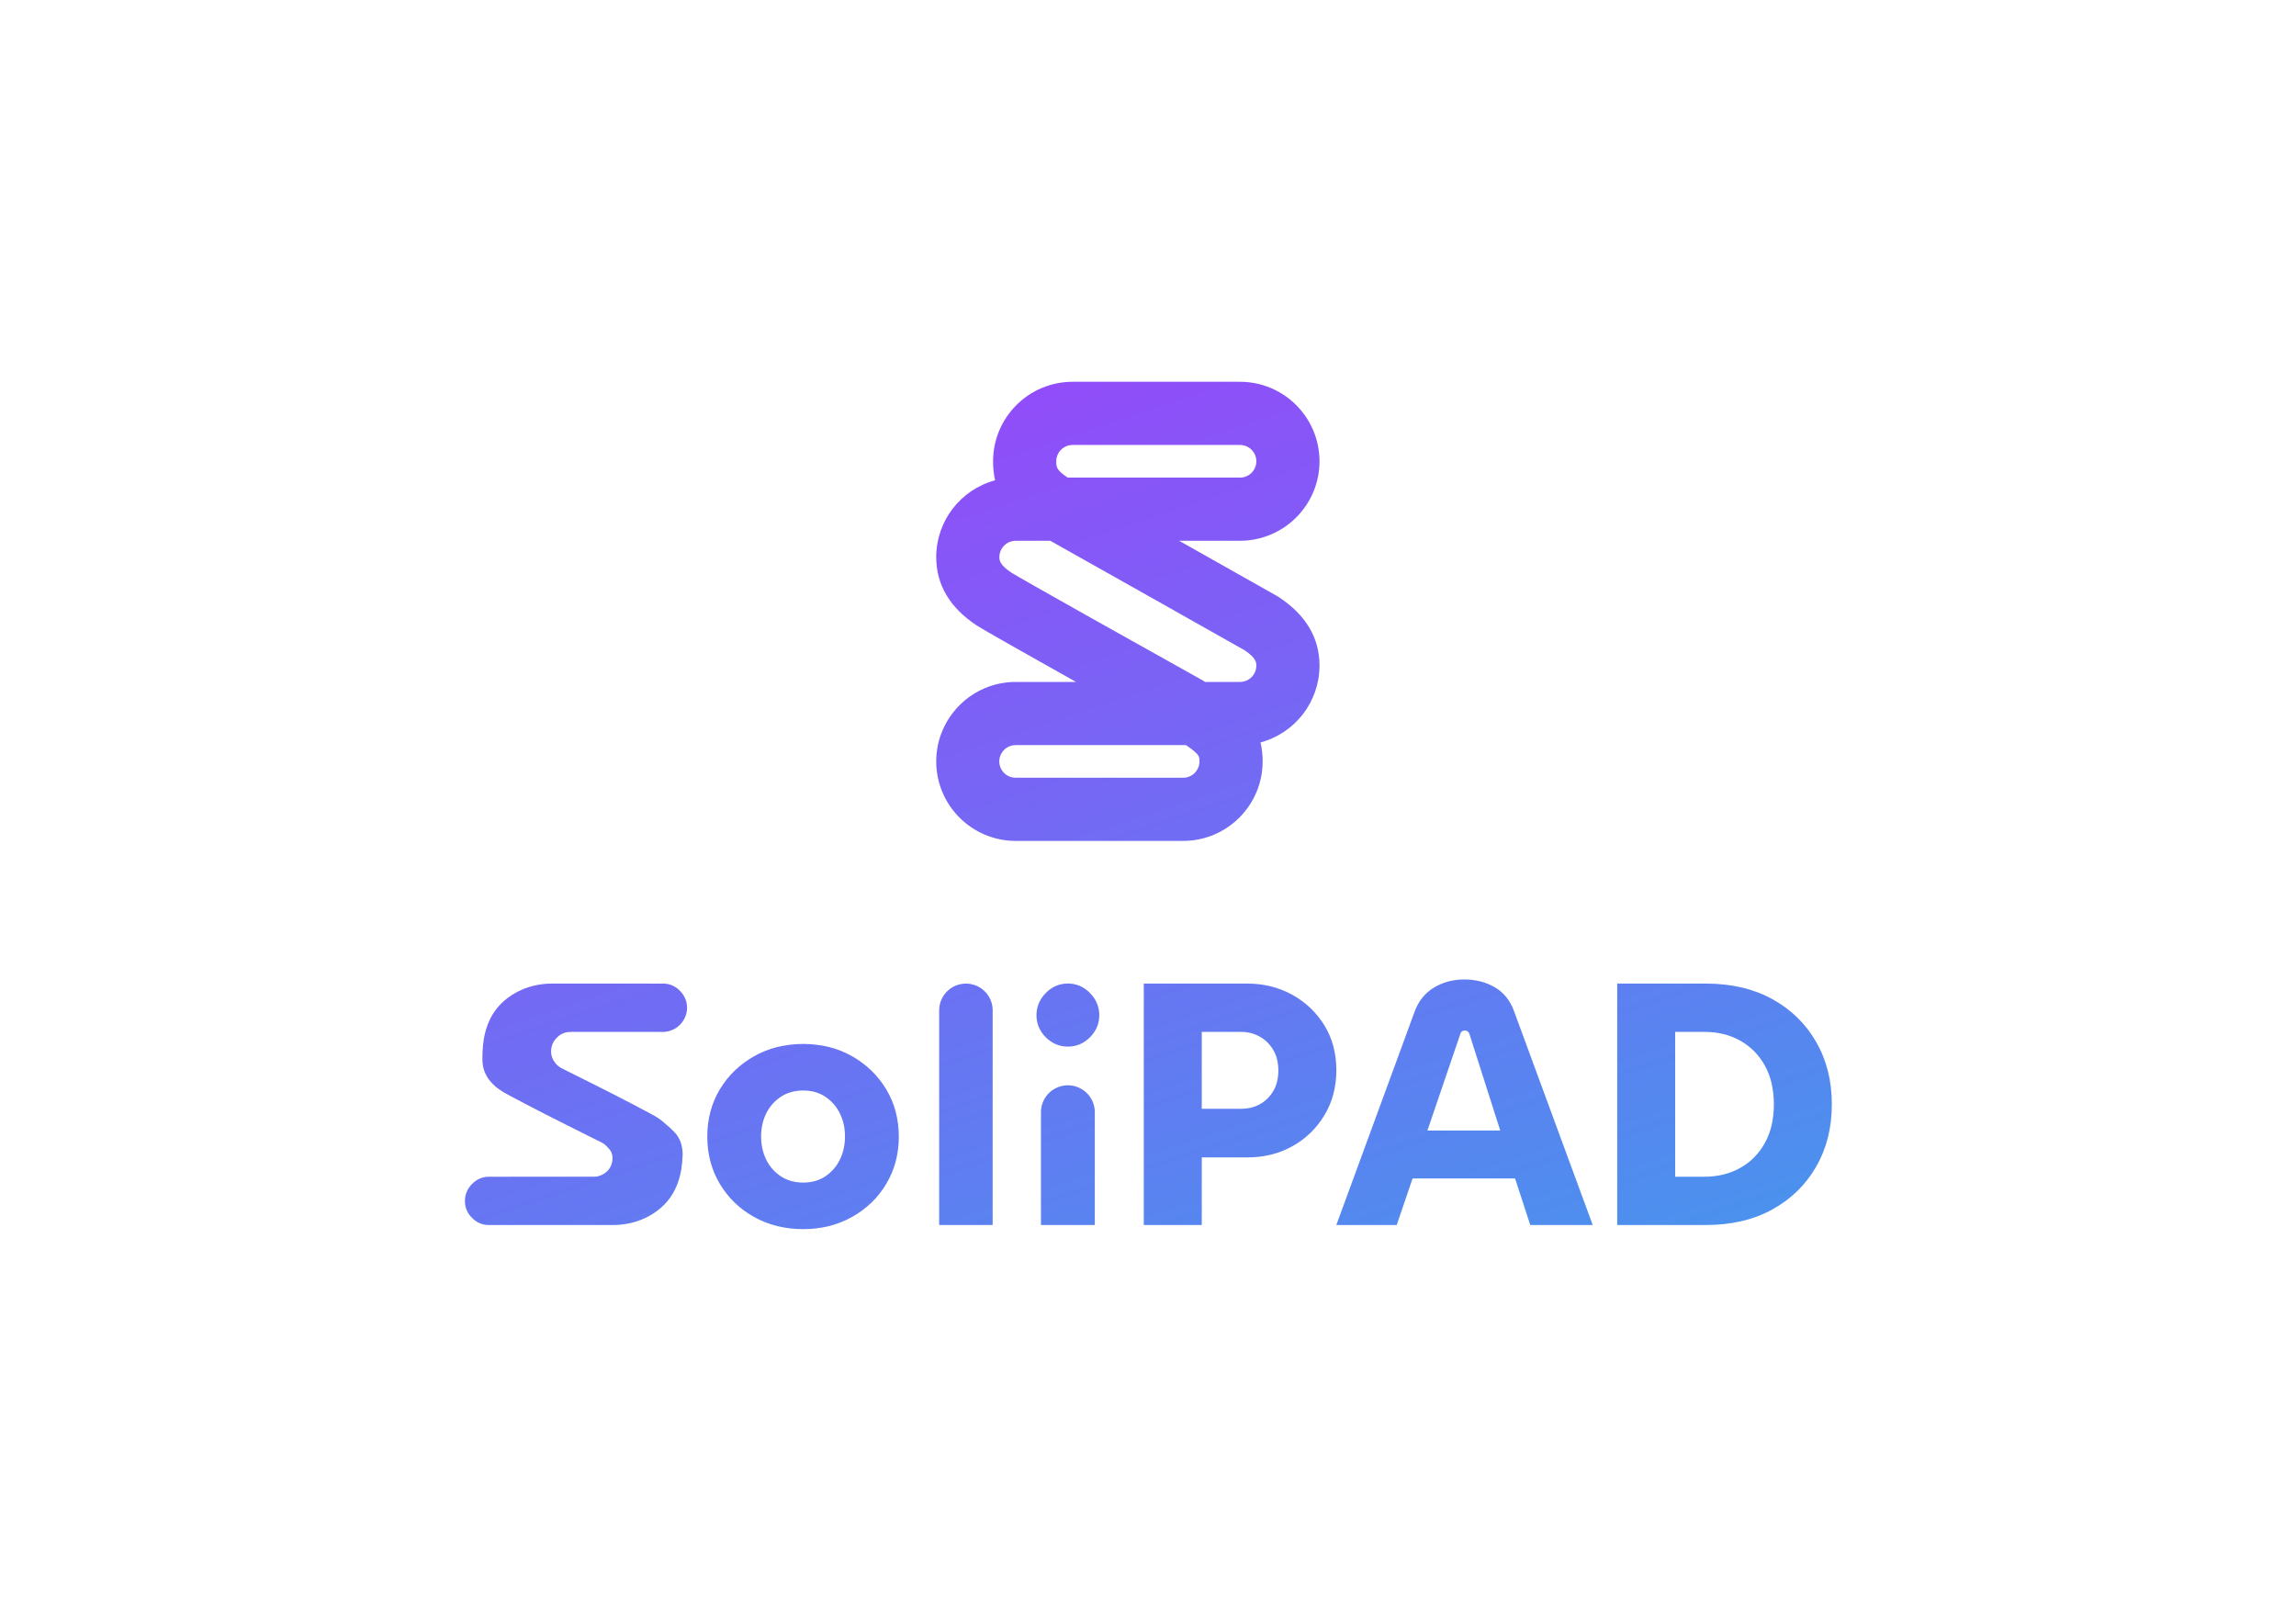
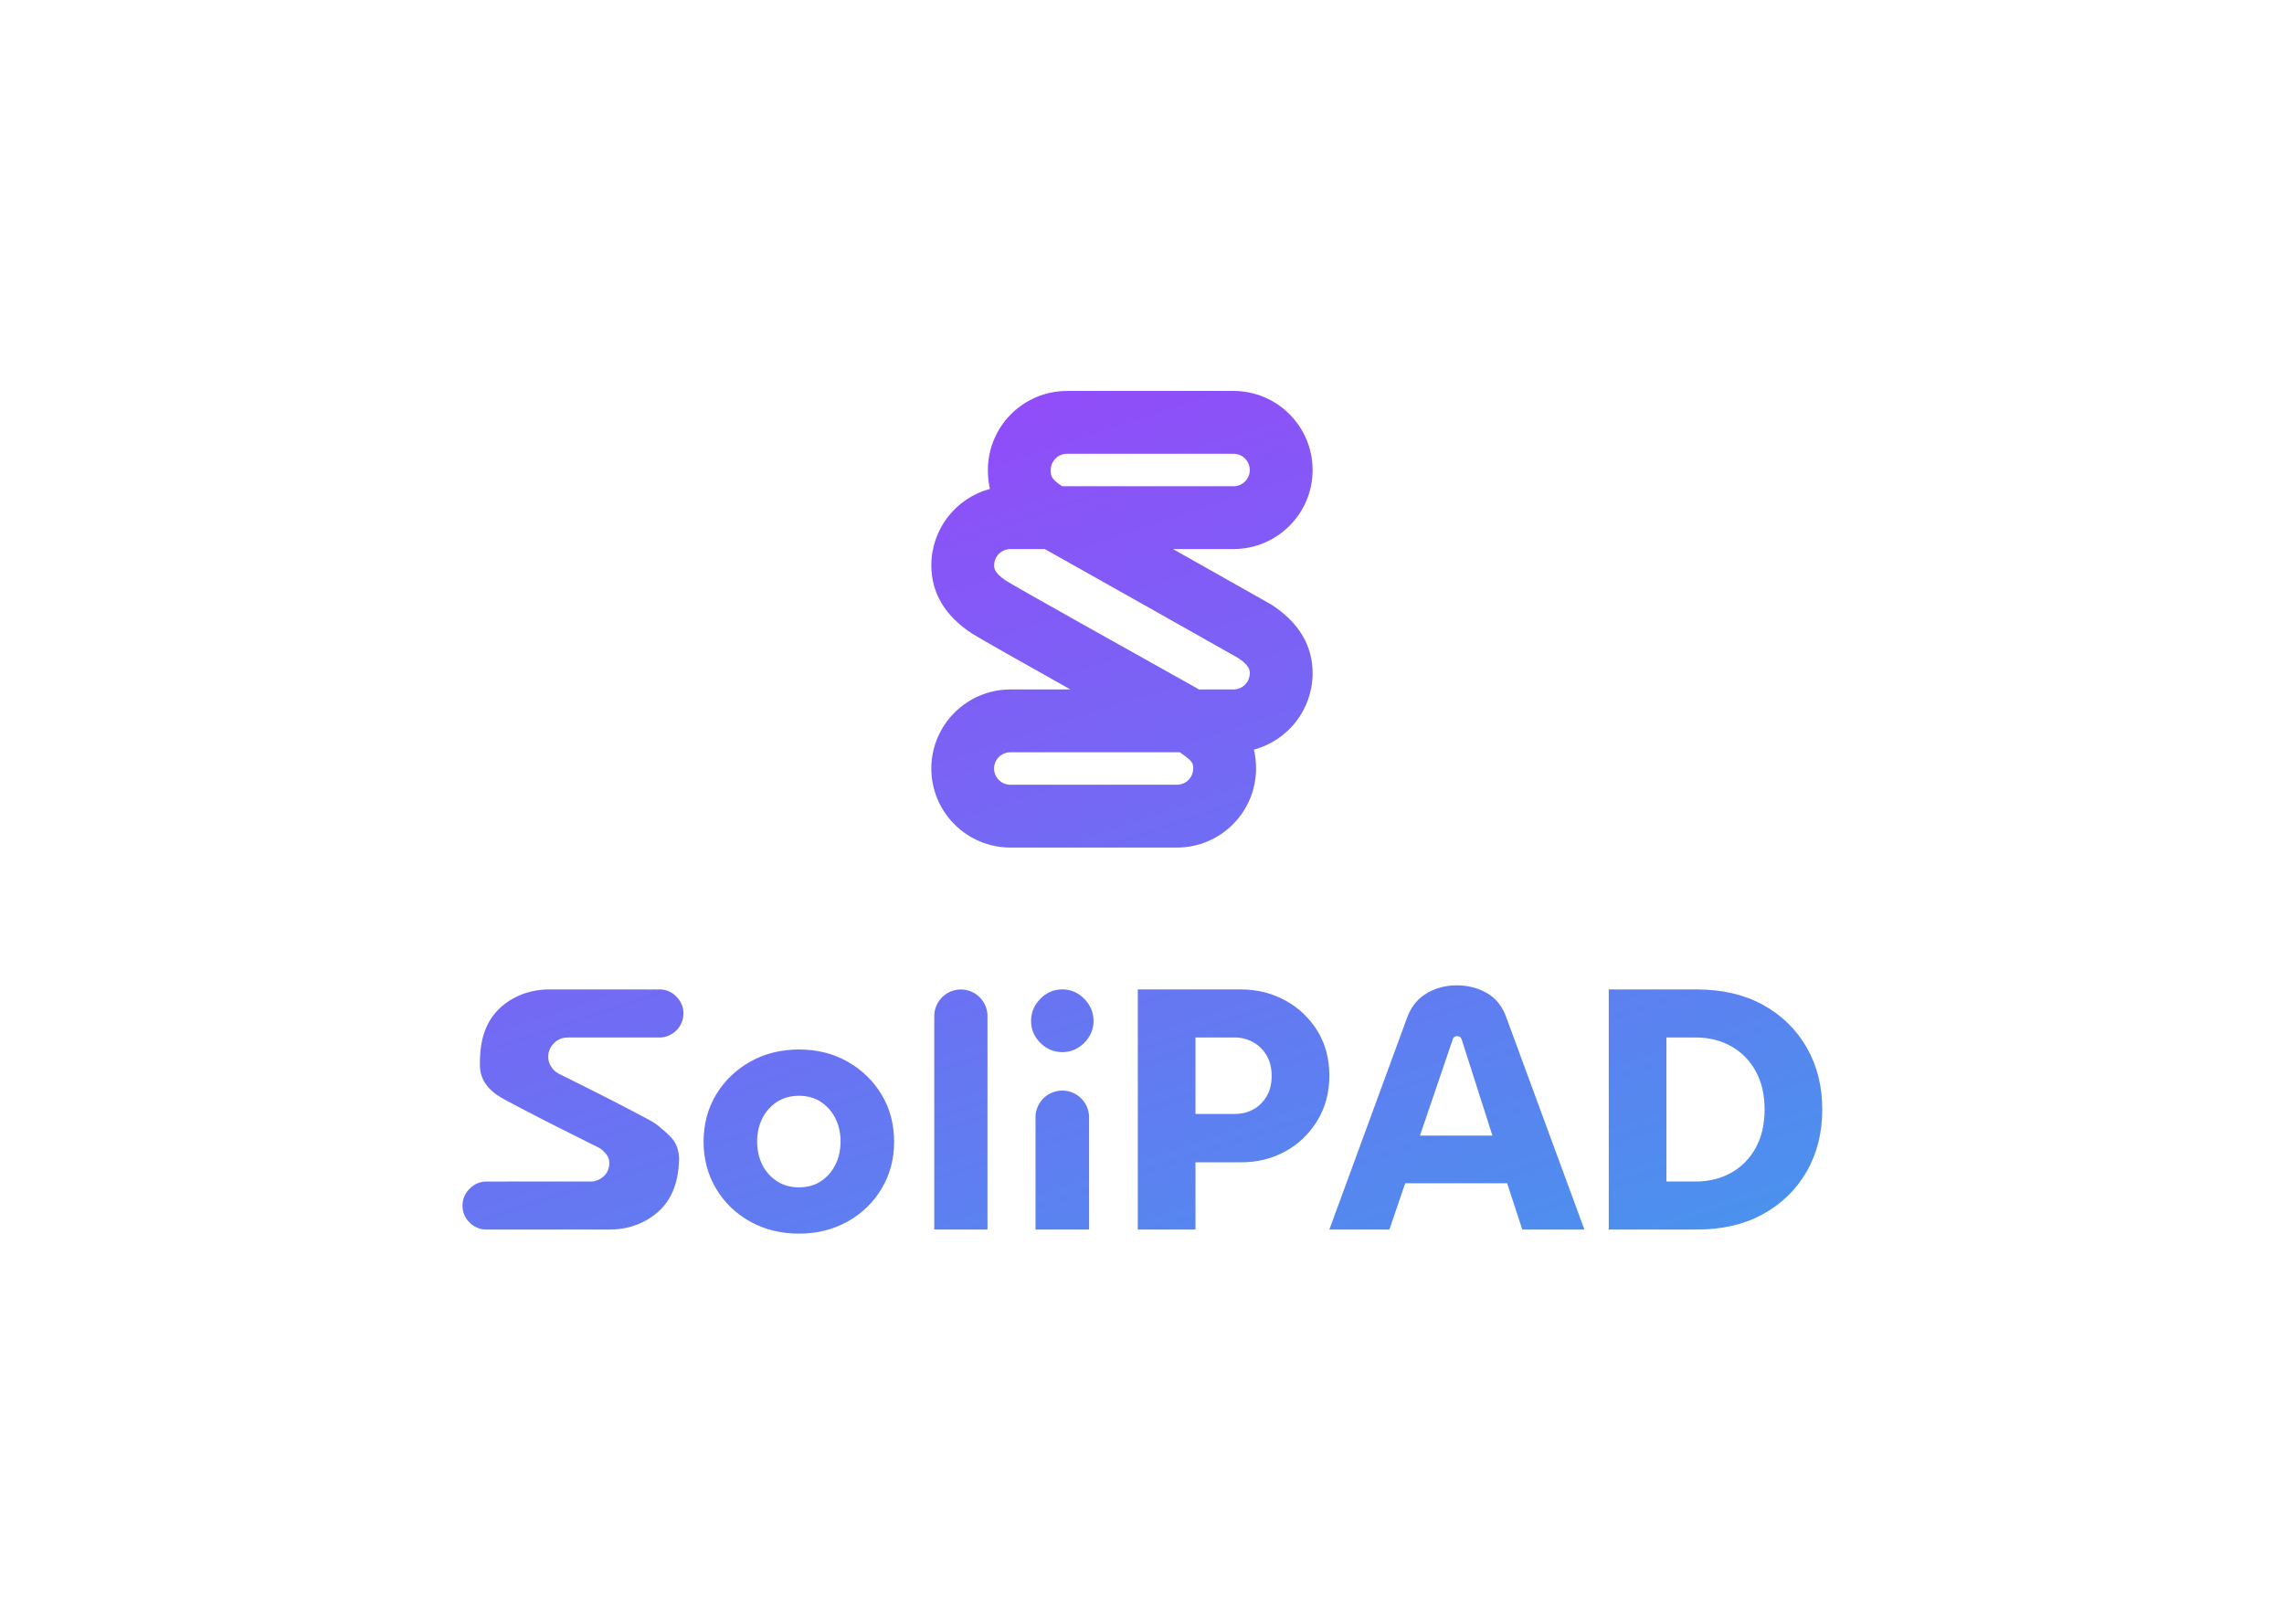
- <svg xmlns="http://www.w3.org/2000/svg" width="3001" height="2104" viewBox="0 0 3001 2104">
+ <svg xmlns="http://www.w3.org/2000/svg" width="602" height="428" viewBox="0 0 3001 2104">
  <defs>
    <linearGradient id="linear-gradient" x1="0.216" y1="0.084" x2="1.158" y2="1.854" gradientUnits="objectBoundingBox">
      <stop offset="0" stop-color="#924bf9" />
      <stop offset="1" stop-color="#15c7e5" />
    </linearGradient>
    <clipPath id="clip-Artboard_1">
      <rect width="3001" height="2104" />
    </clipPath>
  </defs>
  <g id="Artboard_1" data-name="Artboard – 1" clip-path="url(#clip-Artboard_1)">
    <g id="Group_38" data-name="Group 38" transform="translate(-19017 -20072)">
      <path id="Union_25" data-name="Union 25" d="M441.565,1107.5a141.812,141.812,0,0,1-33.207-3.947,122.956,122.956,0,0,1-55.669-30.538,119.182,119.182,0,0,1-19.445-24.564,113.947,113.947,0,0,1-12.346-29.184,126.547,126.547,0,0,1-4.117-32.051q0-.258,0-.515t0-.519a128.067,128.067,0,0,1,4.117-32.328,111.827,111.827,0,0,1,12.346-29.129,120.431,120.431,0,0,1,19.451-24.456,124.915,124.915,0,0,1,25.425-18.815,121.625,121.625,0,0,1,30.219-12,144.781,144.781,0,0,1,67.595,0,119.877,119.877,0,0,1,30.049,12,124.9,124.9,0,0,1,25.257,18.815,121.4,121.4,0,0,1,19.4,24.454,111.778,111.778,0,0,1,12.348,29.129,128.028,128.028,0,0,1,4.118,32.328q0,.26,0,.519t0,.515a126.593,126.593,0,0,1-4.117,32.052,113.946,113.946,0,0,1-12.355,29.185,119.044,119.044,0,0,1-19.45,24.565,121.749,121.749,0,0,1-25.427,18.706,123.126,123.126,0,0,1-30.1,11.831,139.369,139.369,0,0,1-32.909,3.947Zm-52.736-105.027A62.366,62.366,0,0,0,393.9,1016.9a56.359,56.359,0,0,0,8.18,12.174,54.606,54.606,0,0,0,10.993,9.465,48.192,48.192,0,0,0,13.475,6.085,58.2,58.2,0,0,0,15.232,2.03h.791a57.592,57.592,0,0,0,15.157-2.03,46.689,46.689,0,0,0,13.3-6.085,54.651,54.651,0,0,0,10.824-9.465,57.541,57.541,0,0,0,8.123-12.17,62.216,62.216,0,0,0,5.073-14.418,75.524,75.524,0,0,0,1.7-15.97q0-.128,0-.256t0-.25a72.887,72.887,0,0,0-1.7-15.638,62.465,62.465,0,0,0-5.074-14.309,57.5,57.5,0,0,0-8.122-12.17,54.671,54.671,0,0,0-10.823-9.465,46.671,46.671,0,0,0-13.306-6.085,57.547,57.547,0,0,0-15.144-2.029h-.826a58.17,58.17,0,0,0-15.215,2.024,48.165,48.165,0,0,0-13.473,6.083,54.683,54.683,0,0,0-10.993,9.465,56.314,56.314,0,0,0-8.176,12.17,62.689,62.689,0,0,0-5.074,14.312,73.056,73.056,0,0,0-1.7,15.637q0,.125,0,.25t0,.256A75.7,75.7,0,0,0,388.829,1002.477ZM60.693,1102.143h-.23q-.367,0-.733-.009H40.195c-.231,0-.485.007-.777.007l-.209,0H39.14c-.246,0-.491,0-.736-.009H32.195c-.231,0-.485.007-.777.007l-.209,0H31.14a30.192,30.192,0,0,1-21.816-9.319A30.161,30.161,0,0,1,0,1071.038q0-.146,0-.293,0-.1,0-.2A30.728,30.728,0,0,1,9.324,1048.5a29.943,29.943,0,0,1,21.864-9.49h.227c.452,0,.883.008,1.279.023h5.295q.6-.024,1.2-.024h.227c.452,0,.882.008,1.279.023h17.3q.755-.06,1.515-.083h.029c.4-.013.79-.019,1.166-.019h0c.374,0,.76.006,1.164.019H168.58a13.158,13.158,0,0,0,1.408-.076h.007a23.861,23.861,0,0,0,2.408-.122c11.885-2.319,20.511-11.62,20.5-23.823q0-.08,0-.159c0-6.711-2.729-10.791-7.575-15.5a24.163,24.163,0,0,0-8.244-5.771c-8.41-4.3-27.266-13.7-47.227-23.656l-.458-.228-.094-.046c-34.763-17.339-74.164-38.2-78.937-41.063-18.157-10.885-27.4-25.032-27.471-42.044h-.011c-.014-.771-.019-1.526-.019-2.311q0-.372,0-.75c0-1.158.018-2.352.053-3.571h-.055c.006-.144.014-.289.022-.432v-.069c.009-.183.018-.365.028-.546v-.9h.059c.445-7.662.264-40.91,23.992-64.748a85.943,85.943,0,0,1,19.451-14.649,94.641,94.641,0,0,1,22.775-8.959,103.482,103.482,0,0,1,24.686-2.988h124.3c.232,0,.485-.007.778-.007l.209,0h.071q1.177,0,2.342.091h6.859c.808-.059,1.637-.091,2.465-.091h.23q1.172,0,2.334.091h2.971c.808-.059,1.637-.091,2.465-.091h.23a29.965,29.965,0,0,1,21.892,9.5,30.776,30.776,0,0,1,9.335,22.082q0,.1,0,.2,0,.147,0,.293a31.914,31.914,0,0,1-30.271,31.12h-.03c-.4.013-.79.018-1.165.018s-.76-.005-1.164-.018h-5.671c-.4.013-.791.018-1.165.018s-.76-.005-1.164-.018H138.891a13.162,13.162,0,0,0-1.409.076,23.839,23.839,0,0,0-17.42,7.555,24.466,24.466,0,0,0-7.421,17.563q0,.078,0,.156,0,.142,0,.283c0,5.937,2.108,11.426,7.45,17.295a33.566,33.566,0,0,0,5.807,4.3c9.5,4.8,26.181,13.127,43.72,21.875l.458.228.094.046c34.762,17.339,74.164,38.2,78.936,41.063a73.02,73.02,0,0,1,12.88,9.643,115.185,115.185,0,0,1,11.469,10.534,36.571,36.571,0,0,1,8.366,13.073,47.425,47.425,0,0,1,2.714,15.426h.074c-.005.144-.014.289-.022.432v.069c-.009.183-.018.365-.028.546v.9H284.5c-.445,7.662-.264,40.91-23.992,64.748a85.983,85.983,0,0,1-19.451,14.649,94.662,94.662,0,0,1-22.776,8.959,103.517,103.517,0,0,1-24.685,2.987H61.465q-.385.009-.77.009Zm1561.318-.051H1506.106V786.58h116.238a226.113,226.113,0,0,1,23.816,1.262,189.909,189.909,0,0,1,22.589,3.809,165.017,165.017,0,0,1,20.874,6.338,150.966,150.966,0,0,1,19.21,8.874,158.444,158.444,0,0,1,17.366,11.1,147.216,147.216,0,0,1,15.334,13.014,144.811,144.811,0,0,1,13.3,14.931,150.387,150.387,0,0,1,11.275,16.842,147.692,147.692,0,0,1,8.978,18.452,153.136,153.136,0,0,1,6.412,19.75,167.584,167.584,0,0,1,3.847,21.042,195.528,195.528,0,0,1,0,44.68,167.58,167.58,0,0,1-3.848,21.042,153.306,153.306,0,0,1-6.412,19.75,147.778,147.778,0,0,1-8.971,18.457,150.79,150.79,0,0,1-11.275,16.842,144.7,144.7,0,0,1-13.307,14.929,147.147,147.147,0,0,1-15.334,13.017,158.45,158.45,0,0,1-17.365,11.1,151,151,0,0,1-19.21,8.872,165.185,165.185,0,0,1-20.874,6.34,189.611,189.611,0,0,1-22.538,3.8,226.5,226.5,0,0,1-23.9,1.27h-.3Zm-40.134-63.1h38.838a103.858,103.858,0,0,0,24.231-2.869,87.873,87.873,0,0,0,21.947-8.626,82.01,82.01,0,0,0,18.323-13.915,85.855,85.855,0,0,0,13.926-18.762,89.909,89.909,0,0,0,8.8-23.214,128.321,128.321,0,0,0,0-54.538,89.879,89.879,0,0,0-8.8-23.211,85.794,85.794,0,0,0-13.925-18.761,81.892,81.892,0,0,0-18.323-13.917,87.874,87.874,0,0,0-21.929-8.621,103.848,103.848,0,0,0-24.249-2.874h-38.839Zm-442.9,63.1,102.378-279a64.375,64.375,0,0,1,10.148-18.2,57.067,57.067,0,0,1,15.111-13.127,72.383,72.383,0,0,1,18.717-7.944,81.455,81.455,0,0,1,20.619-2.652h.741a84.851,84.851,0,0,1,20.575,2.533,74.17,74.17,0,0,1,18.725,7.608,53.675,53.675,0,0,1,15.11,12.9,63.618,63.618,0,0,1,10.147,18.423l102.837,279.451h-81.639l-19.845-60.848H1238.652l-20.748,60.848-.005,0Zm214.231-123.5-40.143-125.753a7.392,7.392,0,0,0-2.481-3.832,6.425,6.425,0,0,0-3.649-1.129h-.319a5.73,5.73,0,0,0-3.7,1.354,6.236,6.236,0,0,0-2.03,3.606L1258.045,978.59Zm-465.9,123.5V786.58H1023.47a125.633,125.633,0,0,1,29.858,3.6,116.375,116.375,0,0,1,27.7,10.82,112.115,112.115,0,0,1,42.17,39.89,102.3,102.3,0,0,1,11.839,27.438,121.367,121.367,0,0,1,3.947,30.637q0,.372,0,.744t0,.747a122.618,122.618,0,0,1-3.946,30.747,105.562,105.562,0,0,1-11.839,27.779,114.794,114.794,0,0,1-18.379,23.043,112,112,0,0,1-23.565,17.3,114.189,114.189,0,0,1-27.625,10.818,127.273,127.273,0,0,1-30.067,3.606H963.083v88.343Zm127.424-151.9a55.123,55.123,0,0,0,12.613-1.463,47.632,47.632,0,0,0,11.5-4.4,44.288,44.288,0,0,0,9.811-7.213,49.133,49.133,0,0,0,7.779-9.915,45.43,45.43,0,0,0,5.075-12.395,64.318,64.318,0,0,0,0-29.3,45.424,45.424,0,0,0-5.075-12.394,49.407,49.407,0,0,0-7.835-9.972,46.258,46.258,0,0,0-9.979-7.38,48.644,48.644,0,0,0-11.559-4.564,51.49,51.49,0,0,0-12.415-1.521H963.083V950.195Zm-261.815,151.9V955.859c-.013-.436-.021-.849-.021-1.267s.007-.828.021-1.266v-.069a35.208,35.208,0,0,1,70.385,1.116q0,.11,0,.22c0,.443-.008.9-.025,1.362v146.135l0,0Zm-133.053,0V821.717h.037v-.473q0-.109,0-.218a34.954,34.954,0,0,1,69.9,0q0,.109,0,.218c0,.484-.01.991-.029,1.5v279.343ZM788.09,868.957a41.119,41.119,0,0,1-15.56-3.042,44.115,44.115,0,0,1-22.436-22.426,39.53,39.53,0,0,1-3.045-15.173q0-.187,0-.375,0-.126,0-.251a39.971,39.971,0,0,1,3.046-15.357,42.783,42.783,0,0,1,9.13-13.465,41.743,41.743,0,0,1,13.306-9.3,40.62,40.62,0,0,1,31.119,0,41.725,41.725,0,0,1,13.306,9.3,42.753,42.753,0,0,1,9.132,13.465,39.954,39.954,0,0,1,3.045,15.357q0,.125,0,.251,0,.188,0,.375a39.547,39.547,0,0,1-3.046,15.174,44.121,44.121,0,0,1-22.438,22.425,41.122,41.122,0,0,1-15.518,3.042ZM719.9,600.107A104.021,104.021,0,0,1,616,496.2h0A104.022,104.022,0,0,1,719.9,392.3h78.833c-60.613-34.007-121.135-68.156-129.212-73.435C634.008,295.649,616,265.46,616,229.135a104.089,104.089,0,0,1,76.936-100.356,113.463,113.463,0,0,1-2.614-24.873h0A104.023,104.023,0,0,1,794.227,0H1013.09a104.022,104.022,0,0,1,103.9,103.9h0a104.023,104.023,0,0,1-103.9,103.9H933.53c61.255,34.549,122.837,69.325,127.651,72.044l1.166.658,1.121.734c35.518,23.215,53.527,53.4,53.527,89.729a104.093,104.093,0,0,1-77.124,100.406,105.781,105.781,0,0,1,2.8,24.822h0a104.022,104.022,0,0,1-103.905,103.9Zm0-82.58H938.768A21.349,21.349,0,0,0,960.092,496.2c0-6.759,0-9.162-17.63-21.324H719.9a21.324,21.324,0,1,0,0,42.647ZM1013.09,392.3a21.349,21.349,0,0,0,21.325-21.325c0-3.684,0-9.794-15.1-19.928-18.2-10.28-224.884-126.982-249.117-140.392q-2.608-1.443-5.1-2.845H719.9a21.349,21.349,0,0,0-21.325,21.325c0,3.76,0,10.049,16.069,20.568,12.222,7.761,158.711,89.846,248.277,139.822l1.308.729,1.251.823,1.865,1.223Zm0-267.07a21.324,21.324,0,0,0,0-42.648H794.226A21.349,21.349,0,0,0,772.9,103.9c0,7.445,0,11.452,14.968,21.325Z" transform="translate(19624.686 20571)" fill="url(#linear-gradient)" />
    </g>
  </g>
</svg>
